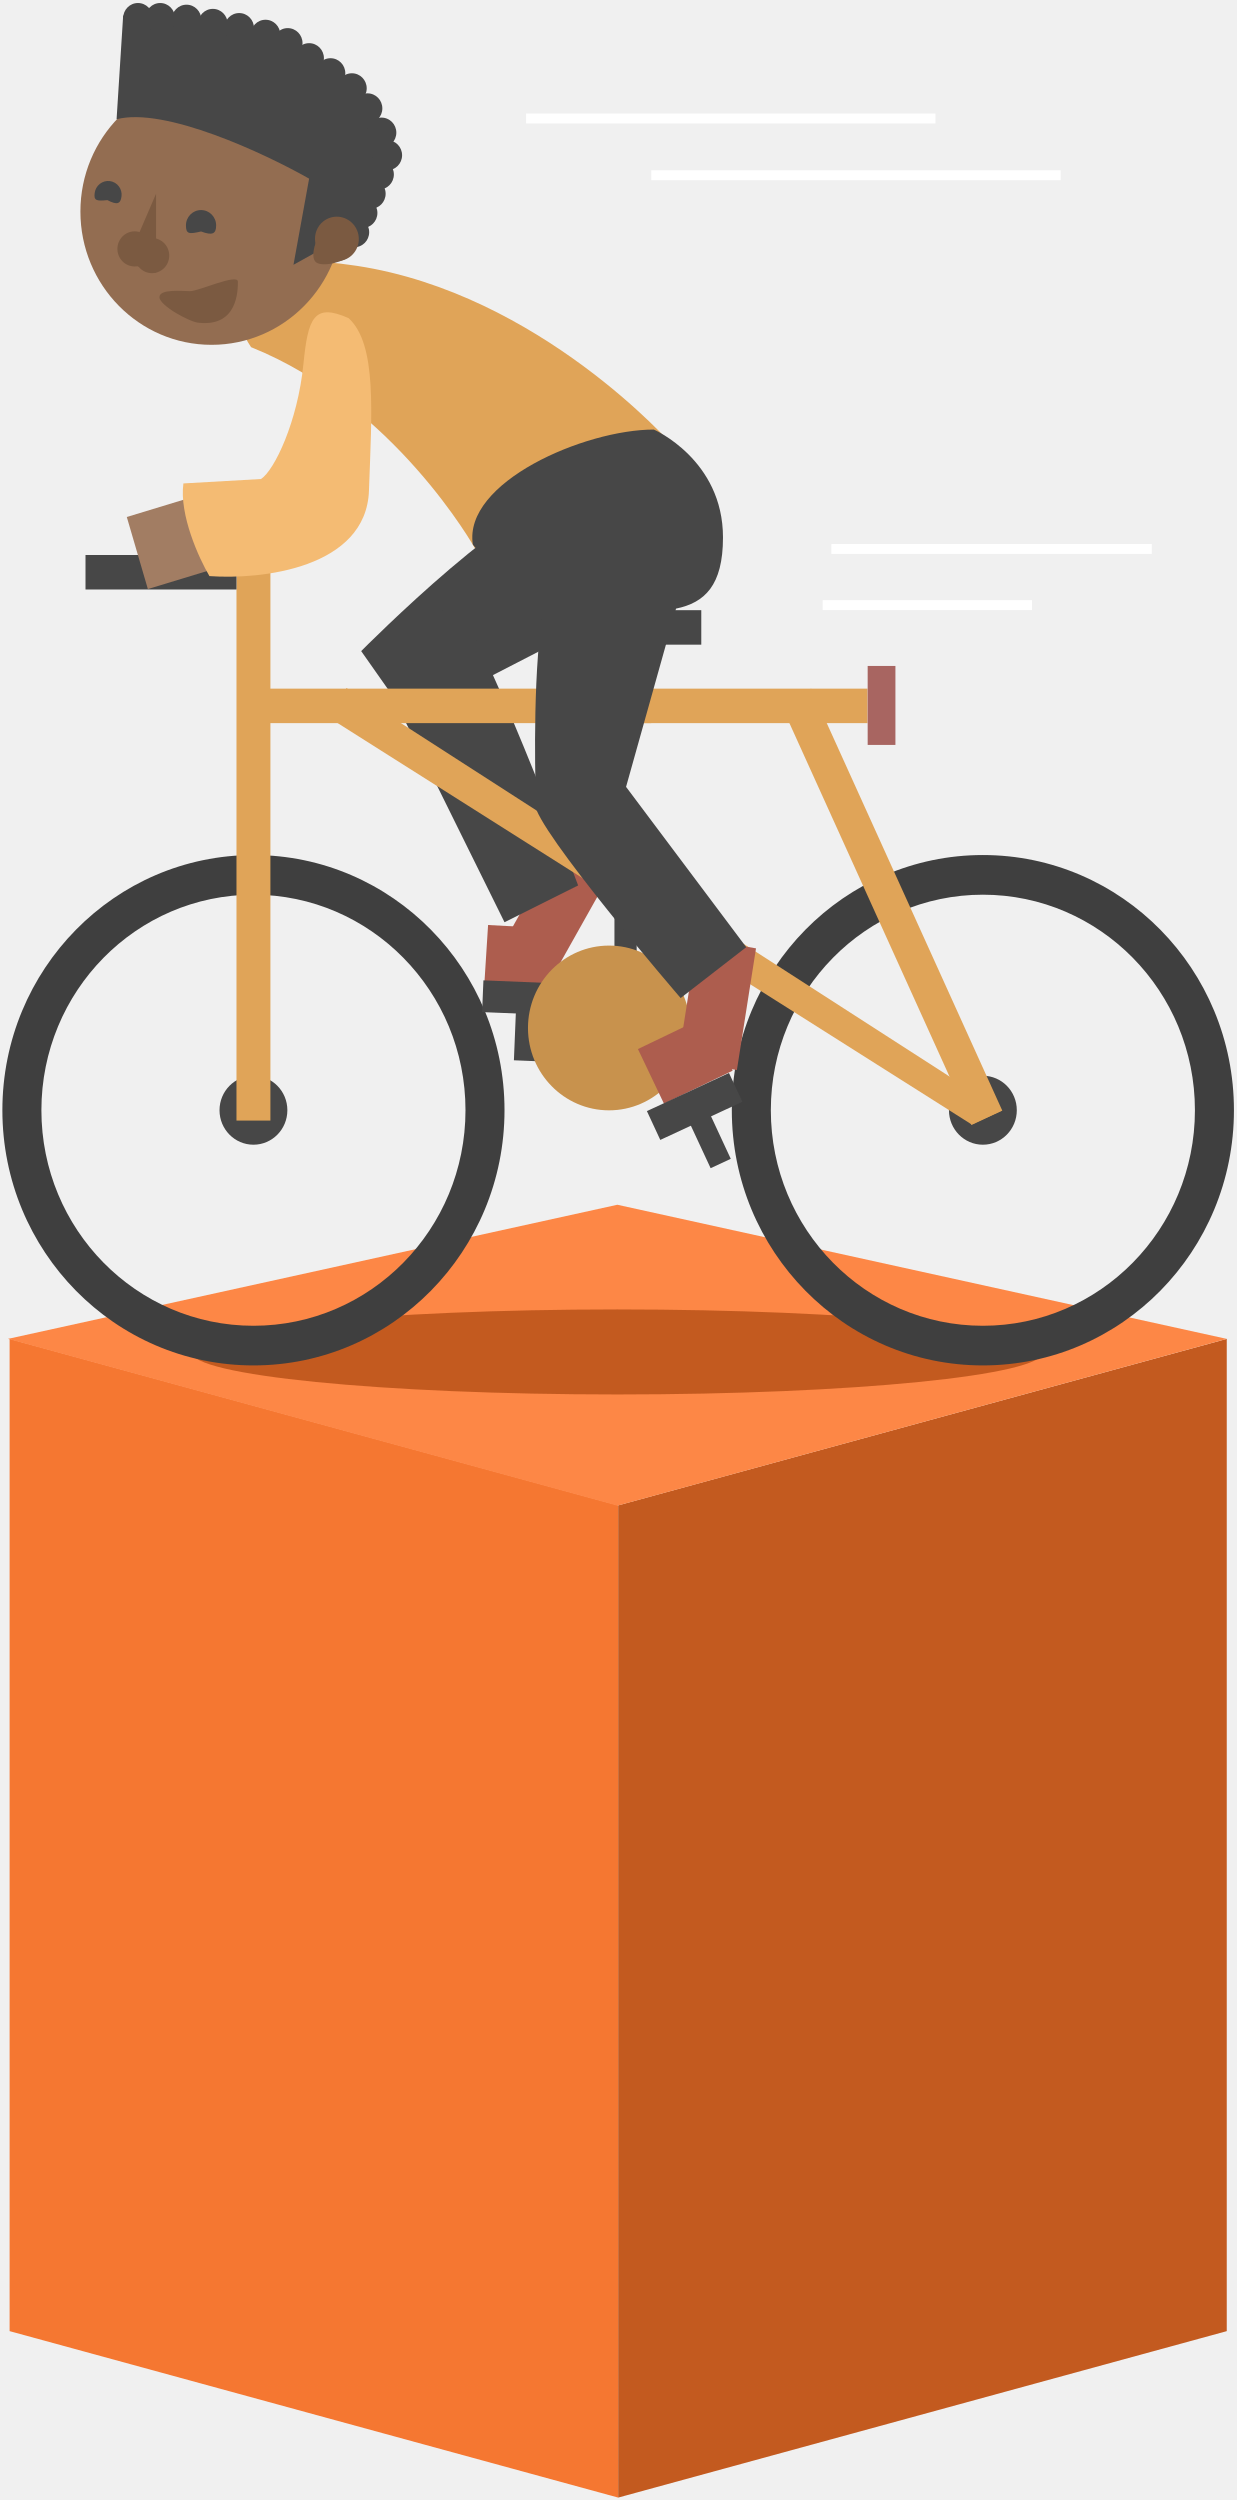
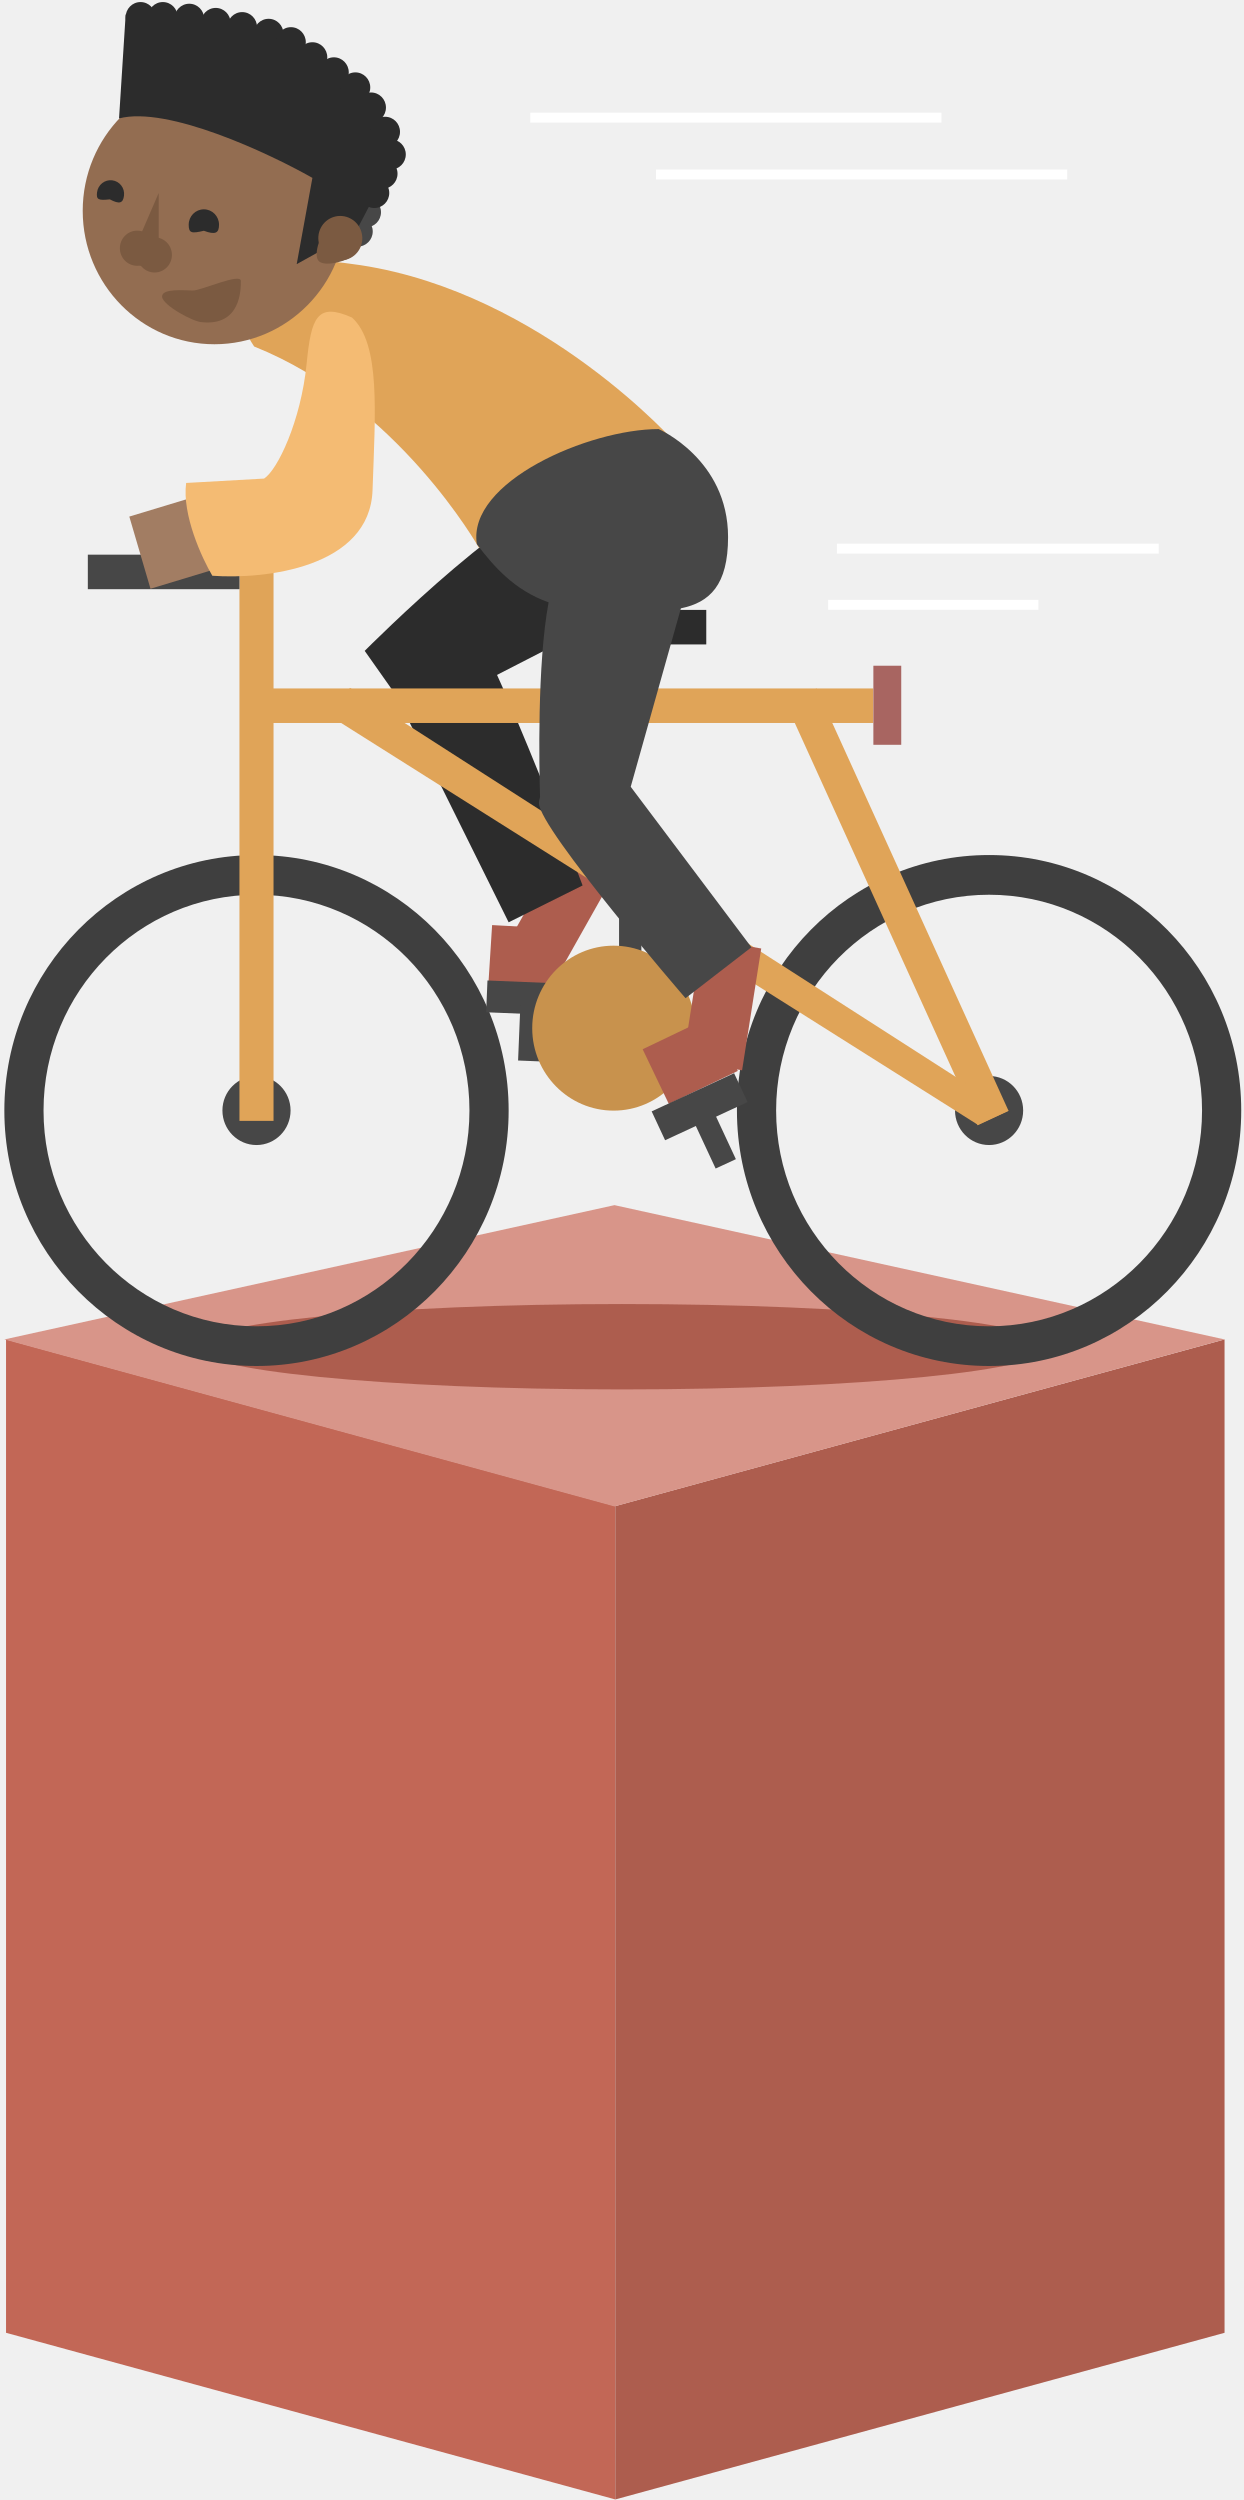
- <svg xmlns="http://www.w3.org/2000/svg" width="228" height="461" viewBox="0 0 228 461" fill="none">
-   <path d="M1.773 429.862L113.993 460.556V277.584L1.773 246.889V429.862Z" fill="#F57731" />
-   <path d="M226.213 429.862L113.993 460.556V277.584L226.213 246.889V429.862Z" fill="#C35A1F" />
-   <path d="M113.837 222.155L226.213 246.889L113.837 277.649L1.461 246.889L113.837 222.155Z" fill="#FD8746" />
-   <ellipse cx="113.835" cy="249.299" rx="78.578" ry="7.84" fill="#C35A1F" />
-   <rect width="29.782" height="10.981" transform="matrix(-0.493231 0.87819 0.862561 0.491438 105.815 150.824)" fill="#AD5D4E" />
-   <rect width="11.507" height="11.018" transform="matrix(-0.992933 -0.0538403 -0.0636572 1.00356 101.428 171.191)" fill="#AD5D4E" />
-   <path d="M111.868 113.686C111.868 113.686 110.692 97.372 104.306 92.921C97.921 88.47 66.601 120.061 66.601 120.061L75.345 132.503L111.868 113.686Z" fill="#474747" />
-   <path d="M83.689 112.244C79.802 112.187 67.814 119.018 67.814 119.018L93.031 170.059L106.607 163.275C106.607 163.275 87.575 112.3 83.689 112.244Z" fill="#474747" />
-   <path fill-rule="evenodd" clip-rule="evenodd" d="M181.243 251.785C155.675 251.785 134.947 230.716 134.947 204.727C134.947 178.737 155.675 157.668 181.243 157.668C206.812 157.668 227.539 178.737 227.539 204.727C227.539 230.716 206.812 251.785 181.243 251.785ZM181.243 244.472C159.648 244.472 142.142 226.678 142.142 204.727C142.142 182.777 159.648 164.982 181.243 164.982C202.838 164.982 220.344 182.777 220.344 204.727C220.344 226.678 202.838 244.472 181.243 244.472Z" fill="#3F3F3F" />
-   <path fill-rule="evenodd" clip-rule="evenodd" d="M46.735 251.785C21.166 251.785 0.439 230.716 0.439 204.727C0.439 178.737 21.166 157.668 46.735 157.668C72.303 157.668 93.031 178.737 93.031 204.727C93.031 230.716 72.303 251.785 46.735 251.785ZM46.735 244.472C25.14 244.472 7.634 226.678 7.634 204.727C7.634 182.777 25.14 164.982 46.735 164.982C68.33 164.982 85.836 182.777 85.836 204.727C85.836 226.678 68.33 244.472 46.735 244.472Z" fill="#3F3F3F" />
-   <ellipse rx="6.256" ry="6.359" transform="matrix(-1 0 0 1 181.243 204.726)" fill="#474747" />
-   <ellipse rx="6.256" ry="6.359" transform="matrix(-1 0 0 1 46.7348 204.726)" fill="#474747" />
-   <rect width="6.256" height="104.291" transform="matrix(-1 0 0 1 49.8628 102.343)" fill="#E0A458" />
-   <rect width="6.274" height="85.413" transform="matrix(-0.905714 0.423889 0.412618 0.910904 149.575 126.987)" fill="#E0A458" />
-   <path d="M63.893 126.879L60.599 132.286L179.171 207.35L184.801 204.766L63.893 126.879Z" fill="#E0A458" />
-   <rect width="6.359" height="113.237" transform="matrix(4.30034e-08 1 1 -4.4431e-08 46.7349 126.986)" fill="#E0A458" />
-   <rect width="6.359" height="27.84" transform="matrix(4.30034e-08 1 1 -4.4431e-08 15.7664 102.343)" fill="#474747" />
-   <rect width="6.256" height="17.647" transform="matrix(-1 0 0 1 120.089 115.697)" fill="#E0A458" />
-   <rect width="6.359" height="34.096" transform="matrix(4.30029e-08 1 1 -4.44315e-08 95.2202 112.518)" fill="#474747" />
-   <rect width="5.117" height="14.563" transform="matrix(-1 0 0 1 165.115 122.801)" fill="#A86561" />
-   <path d="M123.976 82.072C123.976 82.072 99.534 54.182 65.837 49.026C32.14 43.87 46.303 64.02 46.303 64.02C72.758 74.607 87.572 101.092 87.572 101.092L123.976 82.072Z" fill="#E0A458" />
-   <rect width="11.478" height="13.768" transform="matrix(0.951508 -0.28942 -0.282103 -0.965026 27.2659 108.62)" fill="#A27D63" />
-   <path d="M68.039 90.448C68.532 76.14 69.558 63.502 64.282 58.665C57.843 55.796 56.793 58.684 55.951 67.133C54.89 77.786 50.581 86.751 48.129 88.328L33.819 89.144C33.034 94.963 36.691 102.961 38.618 106.232C48.22 106.933 67.546 104.757 68.039 90.448Z" fill="#F4BB73" />
-   <rect width="4.097" height="26.064" transform="matrix(-1 0 0 1 117.401 166.639)" fill="#474747" />
-   <ellipse rx="2.731" ry="2.776" transform="matrix(-1 0 0 1 65.3459 42.8134)" fill="#474747" />
-   <ellipse rx="2.731" ry="2.776" transform="matrix(-1 0 0 1 66.863 39.2662)" fill="#474747" />
-   <rect width="16.69" height="5.86" transform="matrix(-0.99916 -0.0409742 -0.0409742 0.99916 105.818 181.46)" fill="#474747" />
-   <ellipse rx="24.182" ry="24.575" transform="matrix(-1 0 0 1 39.0099 39.0112)" fill="#936D51" />
-   <path d="M34.288 41.563C34.288 43.126 34.803 43.225 37.072 42.684C39.178 43.475 39.856 43.126 39.856 41.563C39.856 40 38.609 38.734 37.072 38.734C35.534 38.734 34.288 40 34.288 41.563Z" fill="#474747" />
-   <path d="M17.46 35.586C17.28 36.974 17.727 37.121 19.805 36.901C21.585 37.846 22.228 37.613 22.407 36.225C22.586 34.836 21.624 33.568 20.258 33.391C18.892 33.215 17.639 34.197 17.46 35.586Z" fill="#474747" />
-   <ellipse rx="3.186" ry="3.239" transform="matrix(-1 0 0 1 24.8353 45.8978)" fill="#7B5A41" />
-   <ellipse rx="3.186" ry="3.239" transform="matrix(-1 0 0 1 28.0216 47.1316)" fill="#7B5A41" />
-   <path d="M28.78 35.719L23.336 48.366L28.78 50.312L28.78 35.719Z" fill="#7B5A41" />
-   <path d="M57.001 32.943L54.118 48.828L58.139 46.592L61.98 41.965L65.042 42.736L71.263 30.784C73.205 9.933 39.704 3.487 22.711 2.87L21.497 21.993C30.358 19.649 48.858 28.317 57.001 32.943Z" fill="#474747" />
-   <ellipse rx="2.731" ry="2.776" transform="matrix(-1 0 0 1 25.4423 3.3324)" fill="#474747" />
-   <ellipse rx="2.731" ry="2.776" transform="matrix(-1 0 0 1 29.5387 3.3324)" fill="#474747" />
-   <ellipse rx="2.731" ry="2.776" transform="matrix(-1 0 0 1 34.394 3.64087)" fill="#474747" />
-   <ellipse rx="2.731" ry="2.776" transform="matrix(-1 0 0 1 39.2492 4.41199)" fill="#474747" />
-   <ellipse rx="2.731" ry="2.776" transform="matrix(-1 0 0 1 44.1042 5.18311)" fill="#474747" />
-   <ellipse rx="2.731" ry="2.776" transform="matrix(-1 0 0 1 48.9594 6.41687)" fill="#474747" />
-   <ellipse rx="2.731" ry="2.776" transform="matrix(-1 0 0 1 64.8905 16.2871)" fill="#474747" />
-   <ellipse rx="2.731" ry="2.776" transform="matrix(-1 0 0 1 60.9457 13.5111)" fill="#474747" />
-   <ellipse rx="2.731" ry="2.776" transform="matrix(-1 0 0 1 57.0009 10.7351)" fill="#474747" />
-   <ellipse rx="2.731" ry="2.776" transform="matrix(-1 0 0 1 53.0561 7.95911)" fill="#474747" />
-   <ellipse rx="2.731" ry="2.776" transform="matrix(-1 0 0 1 67.7734 19.9884)" fill="#474747" />
-   <ellipse rx="2.731" ry="2.776" transform="matrix(-1 0 0 1 70.3525 24.4608)" fill="#474747" />
-   <ellipse rx="2.731" ry="2.776" transform="matrix(-1 0 0 1 71.4147 28.6249)" fill="#474747" />
-   <ellipse rx="2.731" ry="2.776" transform="matrix(-1 0 0 1 69.8974 32.172)" fill="#474747" />
-   <ellipse rx="2.731" ry="2.776" transform="matrix(-1 0 0 1 68.3803 35.7191)" fill="#474747" />
-   <ellipse rx="4.062" ry="4.072" transform="matrix(-0.883144 -0.469133 -0.455958 0.890017 62.1263 44.0499)" fill="#7B5A41" />
-   <path d="M59.431 42.297C58.448 43.547 57.024 47.343 58.263 48.35C59.502 49.357 63.699 48.238 64.683 46.987C65.666 45.737 63.064 44.828 61.825 43.821C60.587 42.814 60.415 41.046 59.431 42.297Z" fill="#7B5A41" />
-   <path d="M29.398 54.798C29.398 56.361 35.204 59.524 36.742 59.524C43.866 60.246 43.866 53.496 43.866 51.934C43.866 50.371 36.615 53.687 35.078 53.687C33.54 53.687 29.398 53.236 29.398 54.798Z" fill="#7B5A41" />
-   <rect width="4.096" height="11.567" transform="matrix(-0.99916 -0.0409742 -0.0409742 0.99916 99.3311 184.127)" fill="#474747" />
-   <rect width="16.69" height="5.86" transform="matrix(-1 0 0 1 123.622 188.23)" fill="#474747" />
-   <ellipse rx="14.945" ry="15.191" transform="matrix(-1 0 0 1 112.304 189.556)" fill="#C8924D" />
-   <rect width="22.671" height="11.017" transform="matrix(-0.155473 0.990054 0.983278 0.169736 128.574 173.007)" fill="#AD5D4E" />
-   <rect width="14.06" height="11.152" transform="matrix(-0.900658 0.432845 0.430688 0.903304 130.298 187.359)" fill="#AD5D4E" />
-   <path fill-rule="evenodd" clip-rule="evenodd" d="M87.194 100.415C90.277 104.467 94.014 108.86 100.37 111.127C98.246 122.524 98.637 141.59 98.8 147.006C98.663 147.383 98.591 147.762 98.599 148.142C98.688 152.897 125.51 184.039 125.51 184.039L137.606 174.659L115.445 145.098L124.66 112.228C129.934 111.144 133.319 107.975 133.319 99.105C133.319 84.762 120.574 79.21 120.574 79.21C107.795 79.21 85.374 88.926 87.194 100.415Z" fill="#474747" />
-   <rect width="16.69" height="5.86" transform="matrix(-0.906965 0.421205 0.421205 0.906965 134.426 197.856)" fill="#474747" />
-   <rect width="4.096" height="11.567" transform="matrix(-0.906965 0.421205 0.421205 0.906965 129.881 203.197)" fill="#474747" />
-   <rect x="97.003" y="20.934" width="75.5" height="1.831" fill="white" />
-   <rect x="120.089" y="31.401" width="75.5" height="1.831" fill="white" />
-   <rect x="153.304" y="100.315" width="59.09" height="1.831" fill="white" />
-   <rect x="151.698" y="110.664" width="38.605" height="1.831" fill="white" />
+ <svg xmlns="http://www.w3.org/2000/svg" width="189" height="380" viewBox="0 0 189 380" fill="none">
+   <path d="M0.918 354.586L93.525 379.916V228.923L0.918 203.593V354.586Z" fill="#C26756" />
+   <path d="M186.132 354.586L93.525 379.916V228.923L186.132 203.593V354.586Z" fill="#AD5D4E" />
+   <path d="M93.396 183.181L186.132 203.593L93.396 228.976L0.661 203.593L93.396 183.181Z" fill="#D89589" />
+   <ellipse cx="94.536" cy="204.703" rx="65.052" ry="6.49" fill="#AD5D4E" />
+   <rect width="24.611" height="9.085" transform="matrix(-0.493762 0.876689 0.864057 0.490944 87.8882 124.316)" fill="#AD5D4E" />
+   <rect width="9.525" height="9.092" transform="matrix(-0.99372 -0.0544338 -0.0631229 1.00278 84.2651 141.131)" fill="#AD5D4E" />
+   <path d="M92.908 93.67C92.908 93.67 91.934 80.207 86.648 76.534C81.362 72.861 55.434 98.93 55.434 98.93L62.672 109.198L92.908 93.67Z" fill="#2C2C2C" />
+   <path d="M69.58 92.479C66.362 92.433 56.438 98.069 56.438 98.069L77.314 140.19L88.553 134.591C88.553 134.591 72.797 92.526 69.58 92.479Z" fill="#2C2C2C" />
+   <path fill-rule="evenodd" clip-rule="evenodd" d="M150.341 207.632C129.174 207.632 112.014 190.246 112.014 168.799C112.014 147.351 129.174 129.965 150.341 129.965C171.508 129.965 188.667 147.351 188.667 168.799C188.667 190.246 171.508 207.632 150.341 207.632ZM150.341 201.598C132.463 201.598 117.97 186.913 117.97 168.799C117.97 150.685 132.463 136 150.341 136C168.218 136 182.711 150.685 182.711 168.799C182.711 186.913 168.218 201.598 150.341 201.598Z" fill="#3F3F3F" />
+   <path fill-rule="evenodd" clip-rule="evenodd" d="M38.987 207.632C17.82 207.632 0.661 190.246 0.661 168.799C0.661 147.351 17.82 129.965 38.987 129.965C60.154 129.965 77.314 147.351 77.314 168.799C77.314 190.246 60.154 207.632 38.987 207.632ZM38.987 201.598C21.11 201.598 6.617 186.913 6.617 168.799C6.617 150.685 21.11 136 38.987 136C56.865 136 71.357 150.685 71.357 168.799C71.357 186.913 56.865 201.598 38.987 201.598Z" fill="#3F3F3F" />
+   <ellipse rx="5.179" ry="5.248" transform="matrix(-1 0 0 1 150.341 168.798)" fill="#474747" />
+   <ellipse rx="5.179" ry="5.248" transform="matrix(-1 0 0 1 38.9873 168.798)" fill="#474747" />
+   <rect width="5.179" height="86.064" transform="matrix(-1 0 0 1 41.5767 84.3091)" fill="#E0A458" />
+   <rect width="5.191" height="70.523" transform="matrix(-0.906231 0.422783 0.413709 0.910409 124.124 104.645)" fill="#E0A458" />
+   <path d="M53.191 104.557L50.465 109.018L148.625 170.963L153.286 168.831L53.191 104.557Z" fill="#E0A458" />
+   <rect width="5.248" height="93.744" transform="matrix(4.31406e-08 1 1 -4.42898e-08 38.9873 104.645)" fill="#E0A458" />
+   <rect width="5.248" height="23.048" transform="matrix(4.30034e-08 1 1 -4.4431e-08 13.3496 84.3091)" fill="#474747" />
+   <rect width="5.179" height="14.563" transform="matrix(-1 0 0 1 99.7139 95.3291)" fill="#E0A458" />
+   <rect width="5.248" height="28.227" transform="matrix(4.314e-08 1 1 -4.42904e-08 79.126 92.7055)" fill="#2C2C2C" />
+   <rect width="4.236" height="12.018" transform="matrix(-1 0 0 1 136.989 101.191)" fill="#A86561" />
+   <path d="M102.932 67.599C102.932 67.599 82.689 44.572 54.795 40.303C26.901 36.035 38.633 52.669 38.633 52.669C60.534 61.416 72.807 83.279 72.807 83.279L102.932 67.599Z" fill="#E0A458" />
+   <rect width="9.484" height="11.382" transform="matrix(0.95286 -0.28863 -0.282891 -0.963698 22.8745 89.4884)" fill="#A27D63" />
+   <path d="M56.627 74.5C57.03 62.691 57.874 52.261 53.504 48.267C48.172 45.897 47.304 48.28 46.61 55.252C45.736 64.044 42.172 71.441 40.142 72.742L28.295 73.409C27.647 78.212 30.678 84.814 32.275 87.514C40.225 88.097 56.225 86.308 56.627 74.5Z" fill="#F4BB73" />
+   <rect width="3.391" height="21.508" transform="matrix(-1 0 0 1 97.4888 137.368)" fill="#474747" />
+   <ellipse rx="2.261" ry="2.291" transform="matrix(-1 0 0 1 54.3944 35.1835)" fill="#474747" />
+   <ellipse rx="2.261" ry="2.291" transform="matrix(-1 0 0 1 55.6507 32.2563)" fill="#474747" />
+   <rect width="13.817" height="4.836" transform="matrix(-0.999166 -0.0408442 -0.0411047 0.999155 87.8994 149.598)" fill="#474747" />
+   <ellipse rx="20.019" ry="20.28" transform="matrix(-1 0 0 1 32.5923 32.0459)" fill="#936D51" />
+   <path d="M28.683 34.152C28.683 35.441 29.11 35.523 30.988 35.077C32.732 35.729 33.293 35.441 33.293 34.152C33.293 32.862 32.261 31.817 30.988 31.817C29.715 31.817 28.683 32.862 28.683 34.152Z" fill="#2C2C2C" />
+   <path d="M14.752 29.219C14.603 30.365 14.973 30.486 16.693 30.304C18.167 31.084 18.699 30.892 18.848 29.746C18.996 28.601 18.199 27.554 17.068 27.408C15.937 27.263 14.9 28.073 14.752 29.219Z" fill="#2C2C2C" />
+   <ellipse rx="2.638" ry="2.673" transform="matrix(-1 0 0 1 20.8579 37.7289)" fill="#7B5A41" />
+   <ellipse rx="2.638" ry="2.673" transform="matrix(-1 0 0 1 23.4956 38.747)" fill="#7B5A41" />
+   <path d="M24.123 29.329L19.616 39.766L24.123 41.371L24.123 29.329Z" fill="#7B5A41" />
+   <path d="M47.486 27.038L45.099 40.147L48.428 38.302L51.608 34.483L54.143 35.12L59.293 25.257C60.901 8.05 33.167 2.73 19.099 2.221L18.094 18.002C25.43 16.068 40.745 23.22 47.486 27.038Z" fill="#2C2C2C" />
+   <ellipse rx="2.261" ry="2.291" transform="matrix(-1 0 0 1 21.3602 2.60284)" fill="#2C2C2C" />
+   <ellipse rx="2.261" ry="2.291" transform="matrix(-1 0 0 1 24.7513 2.60284)" fill="#2C2C2C" />
+   <ellipse rx="2.261" ry="2.291" transform="matrix(-1 0 0 1 28.7708 2.85818)" fill="#2C2C2C" />
+   <ellipse rx="2.261" ry="2.291" transform="matrix(-1 0 0 1 32.7904 3.49371)" fill="#2C2C2C" />
+   <ellipse rx="2.261" ry="2.291" transform="matrix(-1 0 0 1 36.8099 4.13006)" fill="#2C2C2C" />
+   <ellipse rx="2.261" ry="2.291" transform="matrix(-1 0 0 1 40.8289 5.14822)" fill="#2C2C2C" />
+   <ellipse rx="2.261" ry="2.291" transform="matrix(-1 0 0 1 54.0179 13.2934)" fill="#2C2C2C" />
+   <ellipse rx="2.261" ry="2.291" transform="matrix(-1 0 0 1 50.7518 11.0026)" fill="#2C2C2C" />
+   <ellipse rx="2.261" ry="2.291" transform="matrix(-1 0 0 1 47.4862 8.71173)" fill="#2C2C2C" />
+   <ellipse rx="2.261" ry="2.291" transform="matrix(-1 0 0 1 44.2205 6.42089)" fill="#2C2C2C" />
+   <ellipse rx="2.261" ry="2.291" transform="matrix(-1 0 0 1 56.4041 16.3478)" fill="#2C2C2C" />
+   <ellipse rx="2.261" ry="2.291" transform="matrix(-1 0 0 1 58.5394 20.0386)" fill="#2C2C2C" />
+   <ellipse rx="2.261" ry="2.291" transform="matrix(-1 0 0 1 59.4188 23.4748)" fill="#2C2C2C" />
+   <ellipse rx="2.261" ry="2.291" transform="matrix(-1 0 0 1 58.1629 26.402)" fill="#2C2C2C" />
+   <ellipse rx="2.261" ry="2.291" transform="matrix(-1 0 0 1 56.9066 29.3292)" fill="#2C2C2C" />
+   <ellipse rx="3.358" ry="3.365" transform="matrix(-0.883865 -0.467761 -0.457313 0.889316 51.729 36.2039)" fill="#7B5A41" />
+   <path d="M49.501 34.758C48.686 35.791 47.505 38.924 48.53 39.755C49.554 40.585 53.03 39.659 53.845 38.626C54.66 37.593 52.506 36.844 51.482 36.014C50.457 35.184 50.316 33.725 49.501 34.758Z" fill="#7B5A41" />
+   <path d="M24.635 45.074C24.635 46.363 29.442 48.973 30.714 48.973C36.612 49.569 36.612 43.999 36.612 42.71C36.612 41.42 30.61 44.156 29.337 44.156C28.064 44.156 24.635 43.784 24.635 45.074Z" fill="#7B5A41" />
+   <rect width="3.391" height="9.545" transform="matrix(-0.999166 -0.0408444 -0.0411045 0.999155 82.5293 151.799)" fill="#474747" />
+   <rect width="13.817" height="4.836" transform="matrix(-1 0 0 1 102.639 155.185)" fill="#474747" />
+   <ellipse rx="12.372" ry="12.536" transform="matrix(-1 0 0 1 93.2694 156.279)" fill="#C8924D" />
+   <rect width="18.733" height="9.114" transform="matrix(-0.155381 0.988556 0.984791 0.169793 106.731 142.623)" fill="#AD5D4E" />
+   <rect width="11.622" height="9.218" transform="matrix(-0.901714 0.43178 0.431753 0.902255 108.162 154.466)" fill="#AD5D4E" />
+   <path fill-rule="evenodd" clip-rule="evenodd" d="M72.482 82.718C75.034 86.062 78.127 89.687 83.389 91.558C81.631 100.963 81.954 116.697 82.09 121.166C81.976 121.477 81.917 121.79 81.923 122.103C81.996 126.027 104.201 151.726 104.201 151.726L114.215 143.986L95.869 119.591L103.498 92.466C107.864 91.572 110.666 88.957 110.666 81.636C110.666 69.8 100.115 65.219 100.115 65.219C89.536 65.219 70.974 73.237 72.482 82.718Z" fill="#474747" />
+   <rect width="13.809" height="4.839" transform="matrix(-0.907476 0.420103 0.422309 0.906452 111.583 163.128)" fill="#474747" />
+   <rect width="3.389" height="9.551" transform="matrix(-0.907477 0.420103 0.422309 0.906452 107.82 167.536)" fill="#474747" />
+   <rect x="80.602" y="17.128" width="62.503" height="1.511" fill="white" />
+   <rect x="99.713" y="25.766" width="62.503" height="1.511" fill="white" />
+   <rect x="127.211" y="82.635" width="48.918" height="1.511" fill="white" />
+   <rect x="125.881" y="91.176" width="31.96" height="1.511" fill="white" />
</svg>
